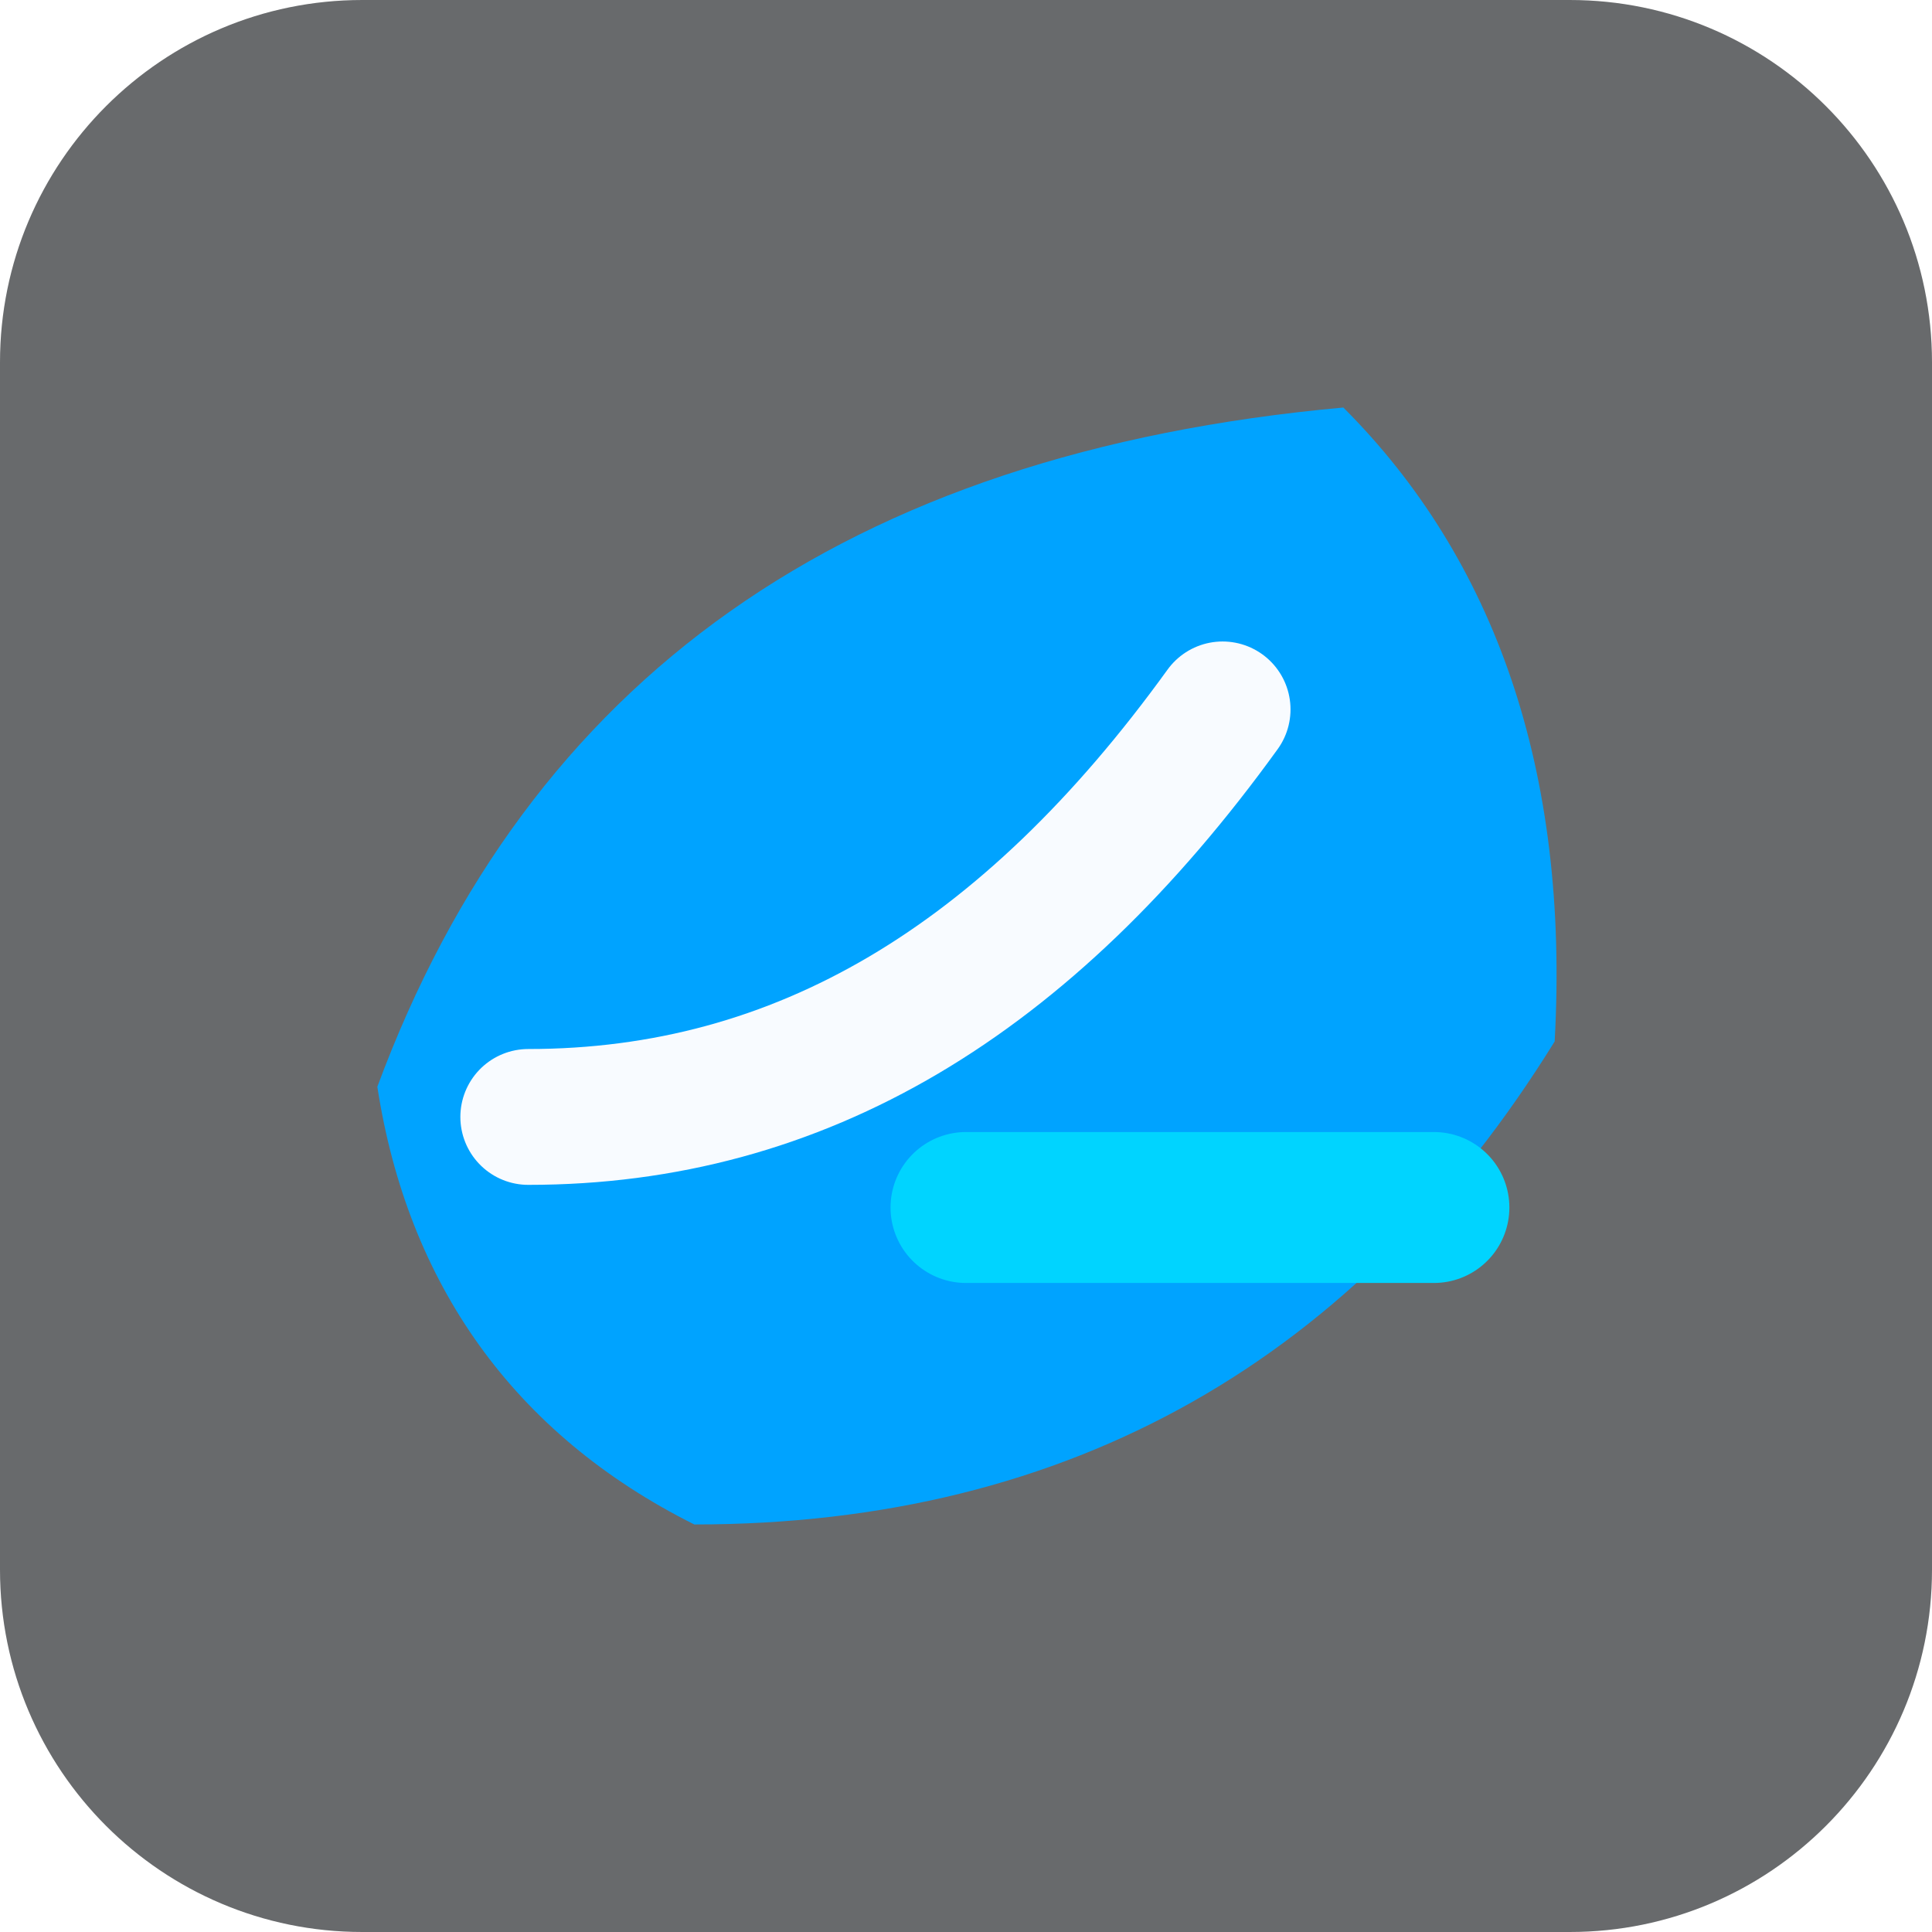
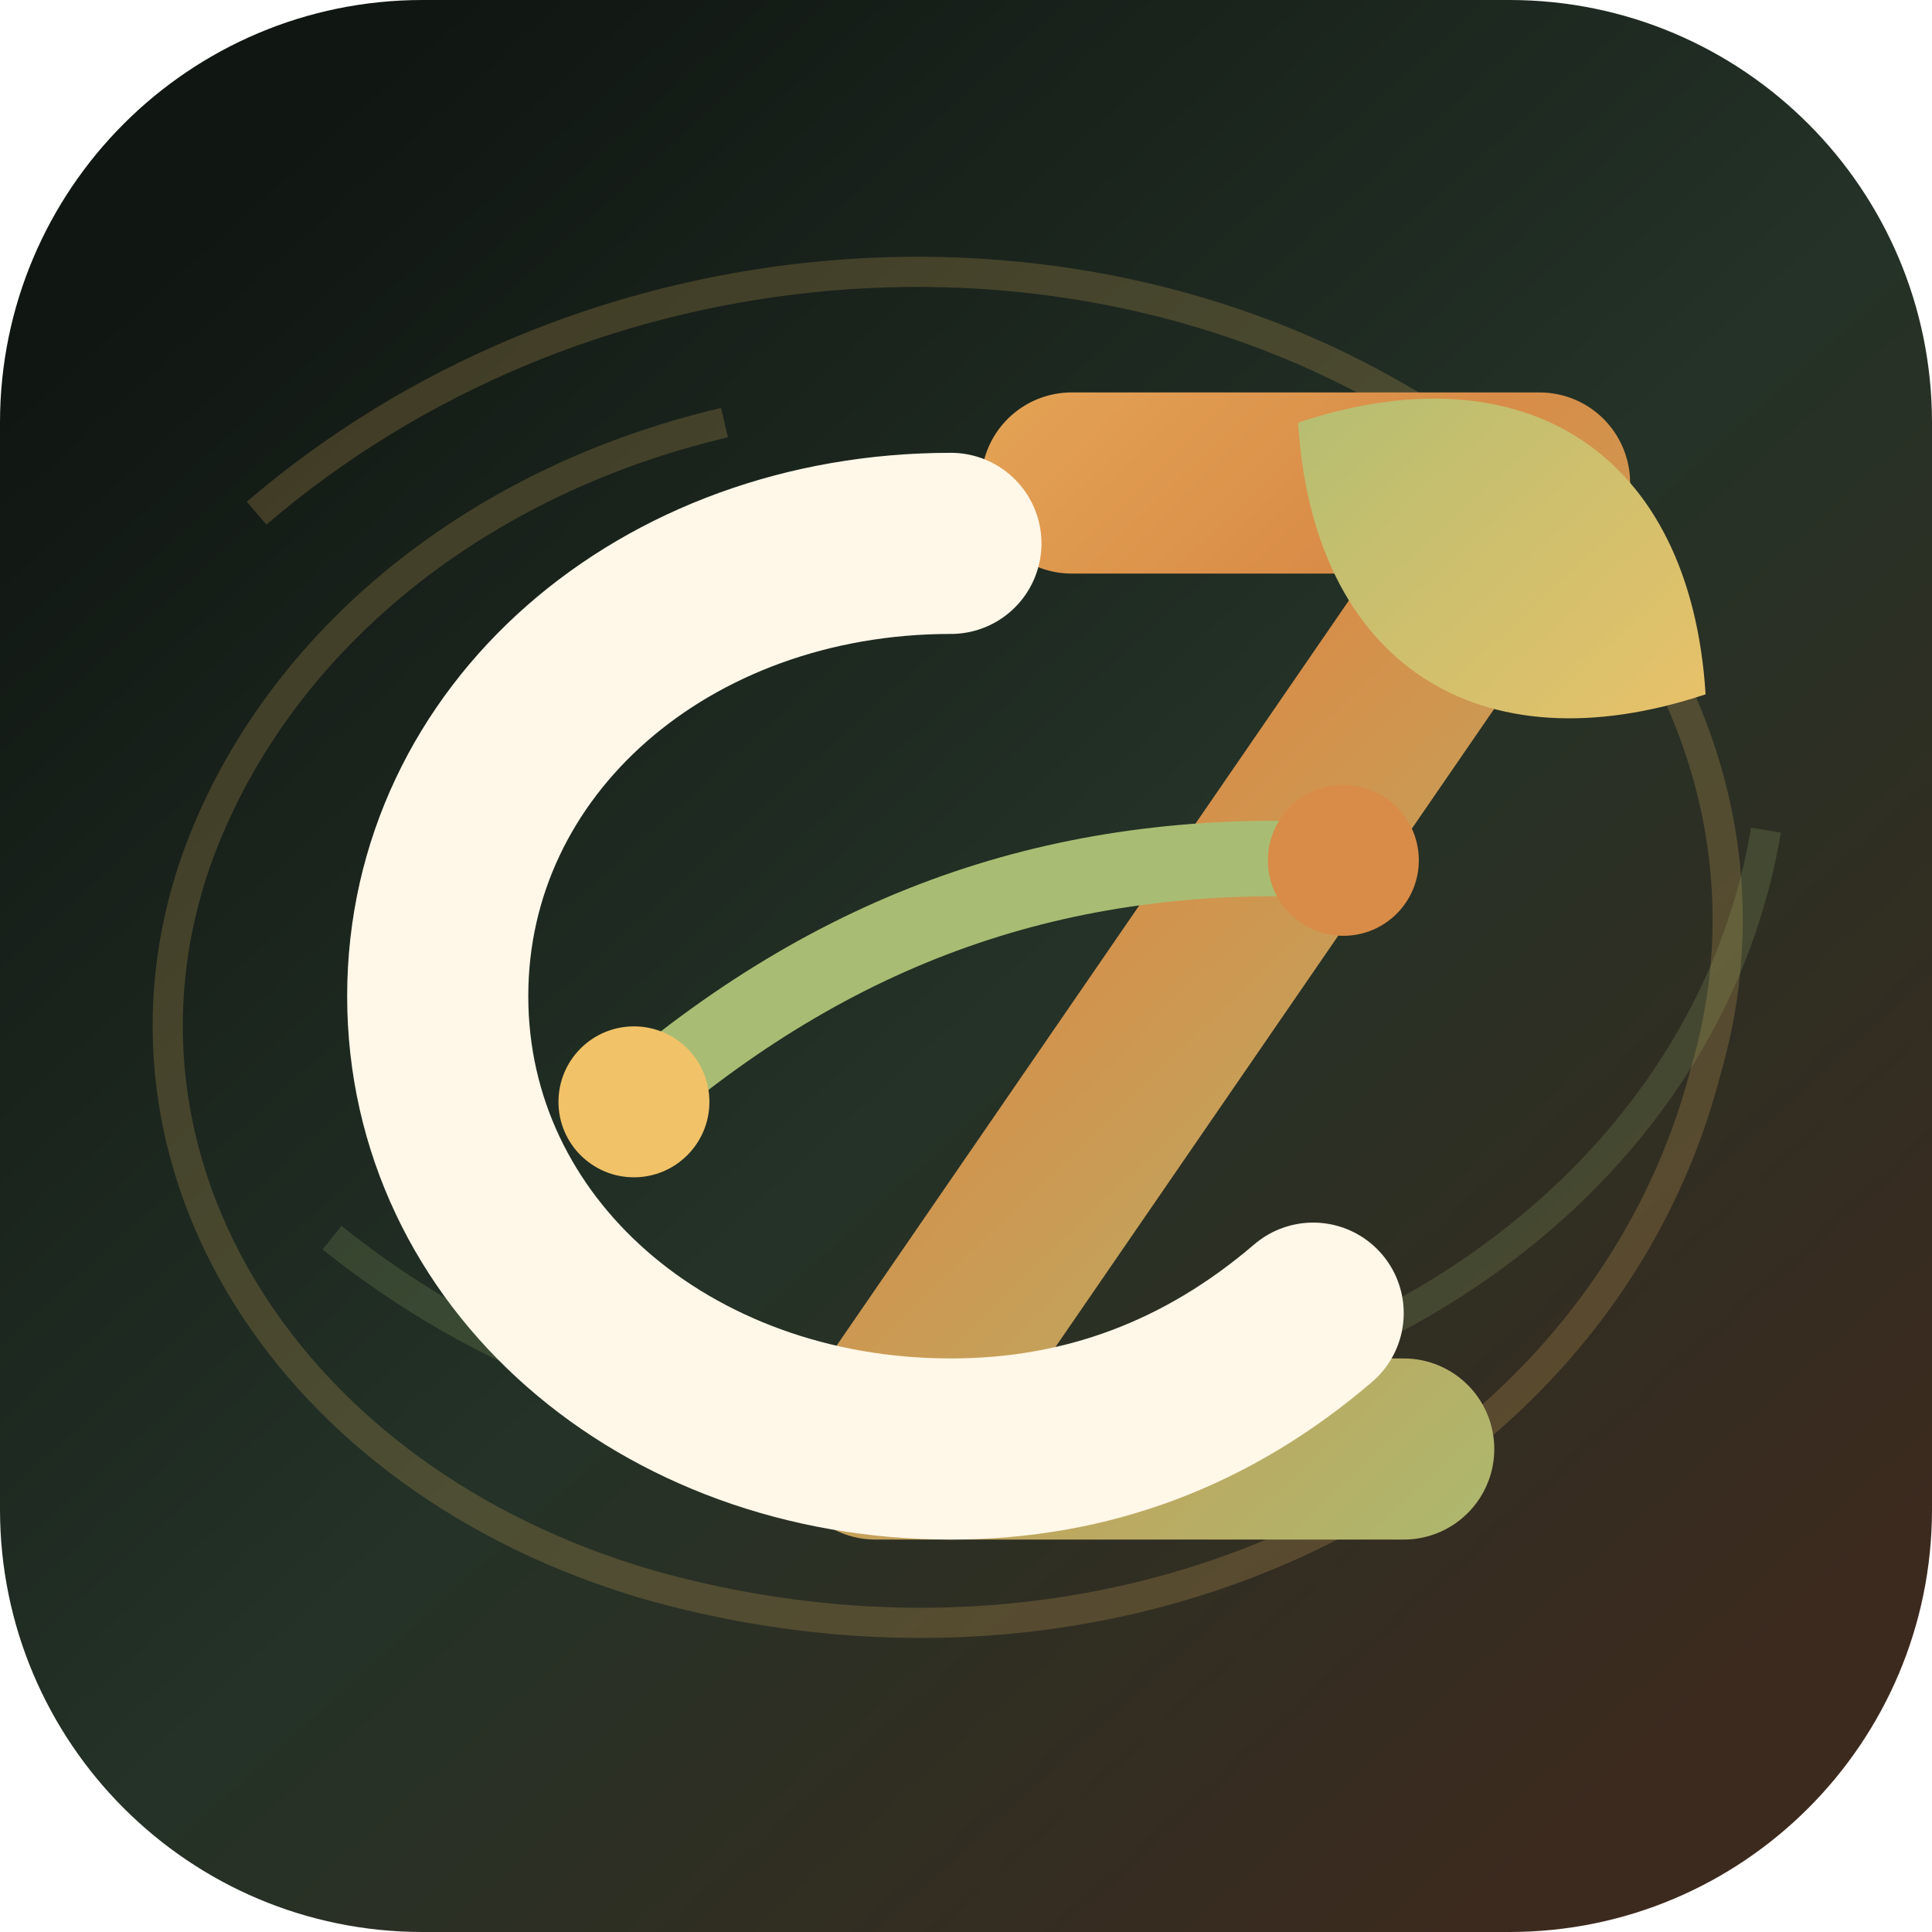
- <svg xmlns="http://www.w3.org/2000/svg" viewBox="0 0 128 128">
-   <rect width="128" height="128" rx="24" fill="#686a6c" />
-   <path d="M25 72c10-27 31-42 64-45 10 10 15 24 14 42-13 21-32 32-57 32-12-6-19-16-21-29Z" fill="#00a3ff" />
-   <path d="M35 74c18 0 33-9 46-27" fill="none" stroke="#f8fbff" stroke-width="9" stroke-linecap="round" />
-   <path d="M64 80h31" stroke="#00d4ff" stroke-width="10" stroke-linecap="round" />
+ <svg xmlns="http://www.w3.org/2000/svg" viewBox="0 0 128 128" role="img" aria-labelledby="title desc">
+   <defs>
+     <linearGradient id="bg" x1="16" y1="12" x2="112" y2="118" gradientUnits="userSpaceOnUse">
+       <stop stop-color="#101612" />
+       <stop offset="0.52" stop-color="#243227" />
+       <stop offset="1" stop-color="#3d2a1e" />
+     </linearGradient>
+     <linearGradient id="accent" x1="24" y1="22" x2="104" y2="105" gradientUnits="userSpaceOnUse">
+       <stop stop-color="#f2c268" />
+       <stop offset="0.48" stop-color="#d98c47" />
+       <stop offset="1" stop-color="#a8bd73" />
+     </linearGradient>
+     <linearGradient id="leaf" x1="78" y1="22" x2="111" y2="58" gradientUnits="userSpaceOnUse">
+       <stop stop-color="#a8bd73" />
+       <stop offset="1" stop-color="#f2c268" />
+     </linearGradient>
+   </defs>
+   <rect width="128" height="128" rx="28" fill="url(#bg)" />
+   <path d="M17 34c21-18 52-21 75-8 18 10 26 28 21 45-7 27-38 43-70 34-24-7-37-28-30-48 5-14 18-25 35-29" fill="none" stroke="#f2c268" stroke-opacity="0.2" stroke-width="2" />
+   <path d="M22 82c15 12 34 16 55 11 22-5 37-20 40-38" fill="none" stroke="#a8bd73" stroke-opacity="0.18" stroke-width="2" />
+   <path d="M71 32h31L58 96h35" fill="none" stroke="url(#accent)" stroke-width="12" stroke-linecap="round" stroke-linejoin="round" />
+   <path d="M63 36c-19 0-34 13-34 30s15 30 34 30c9 0 17-3 24-9" fill="none" stroke="#fff7e8" stroke-width="12" stroke-linecap="round" />
+   <path d="M42 73c14-12 29-17 47-16" fill="none" stroke="#a8bd73" stroke-width="5" stroke-linecap="round" />
+   <circle cx="42" cy="73" r="5" fill="#f2c268" />
+   <circle cx="89" cy="57" r="5" fill="#d98c47" />
+   <path d="M86 28c15-5 26 2 27 18-15 5-26-2-27-18Z" fill="url(#leaf)" />
</svg>
